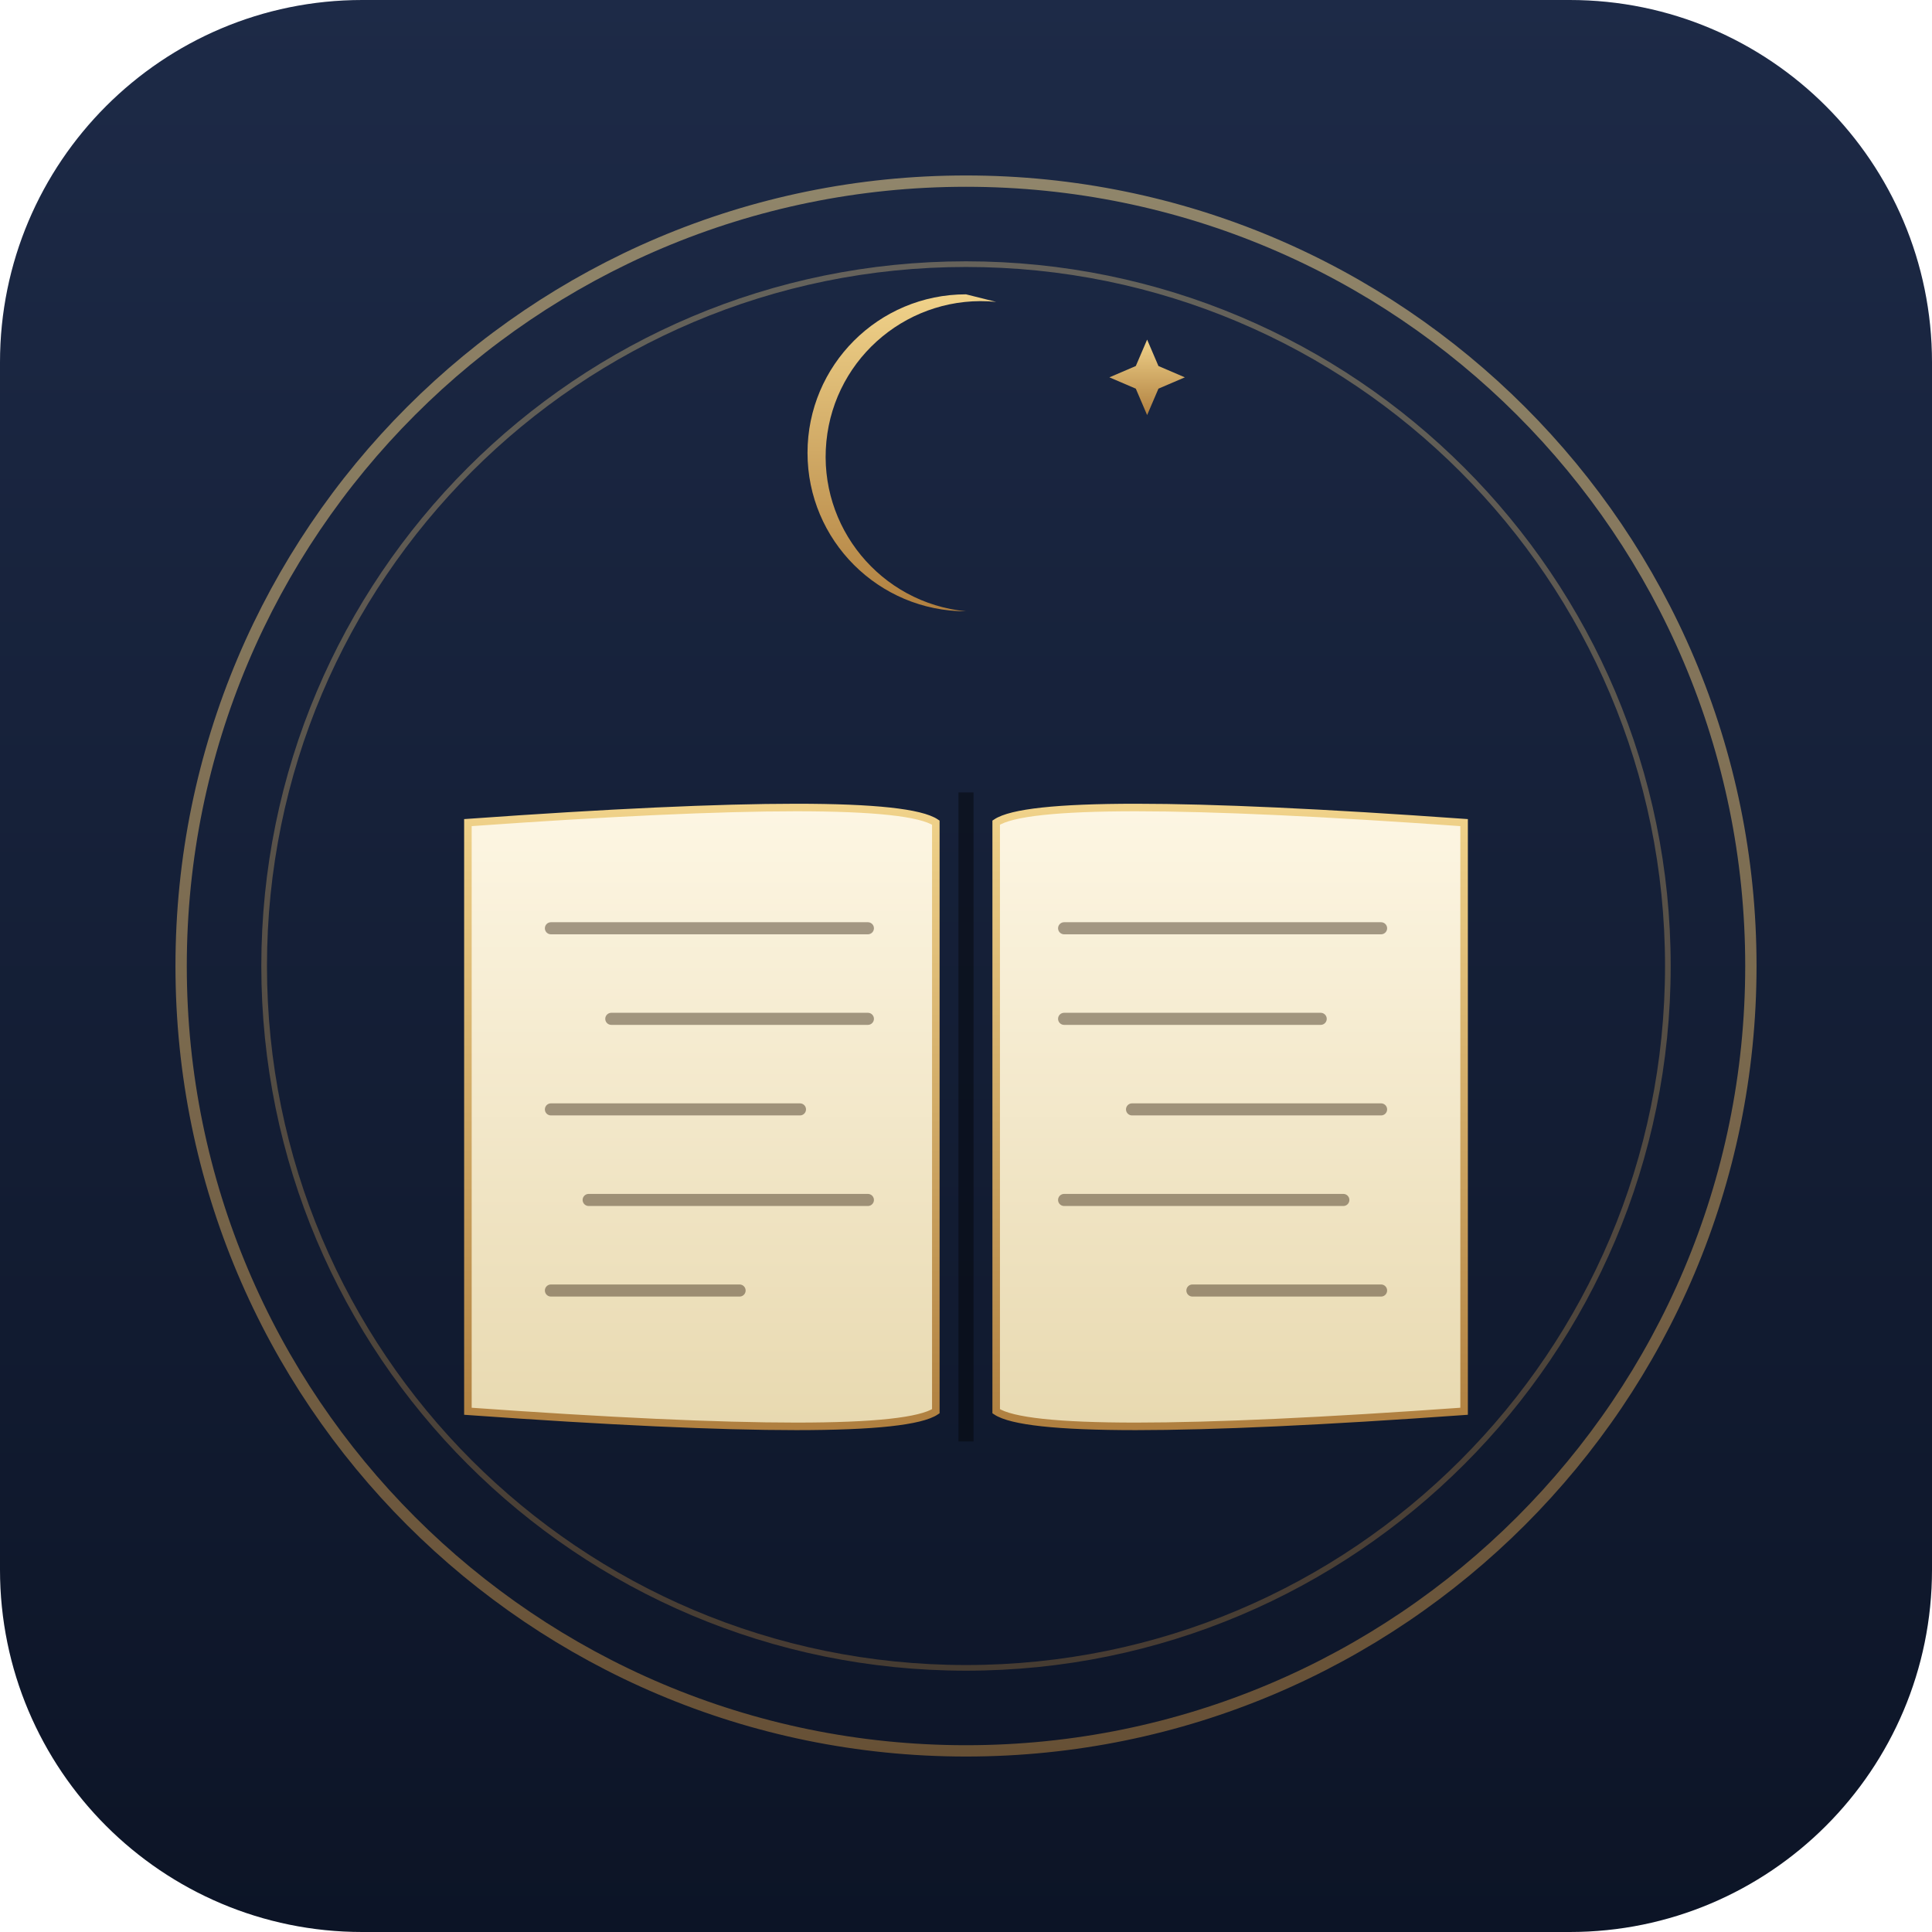
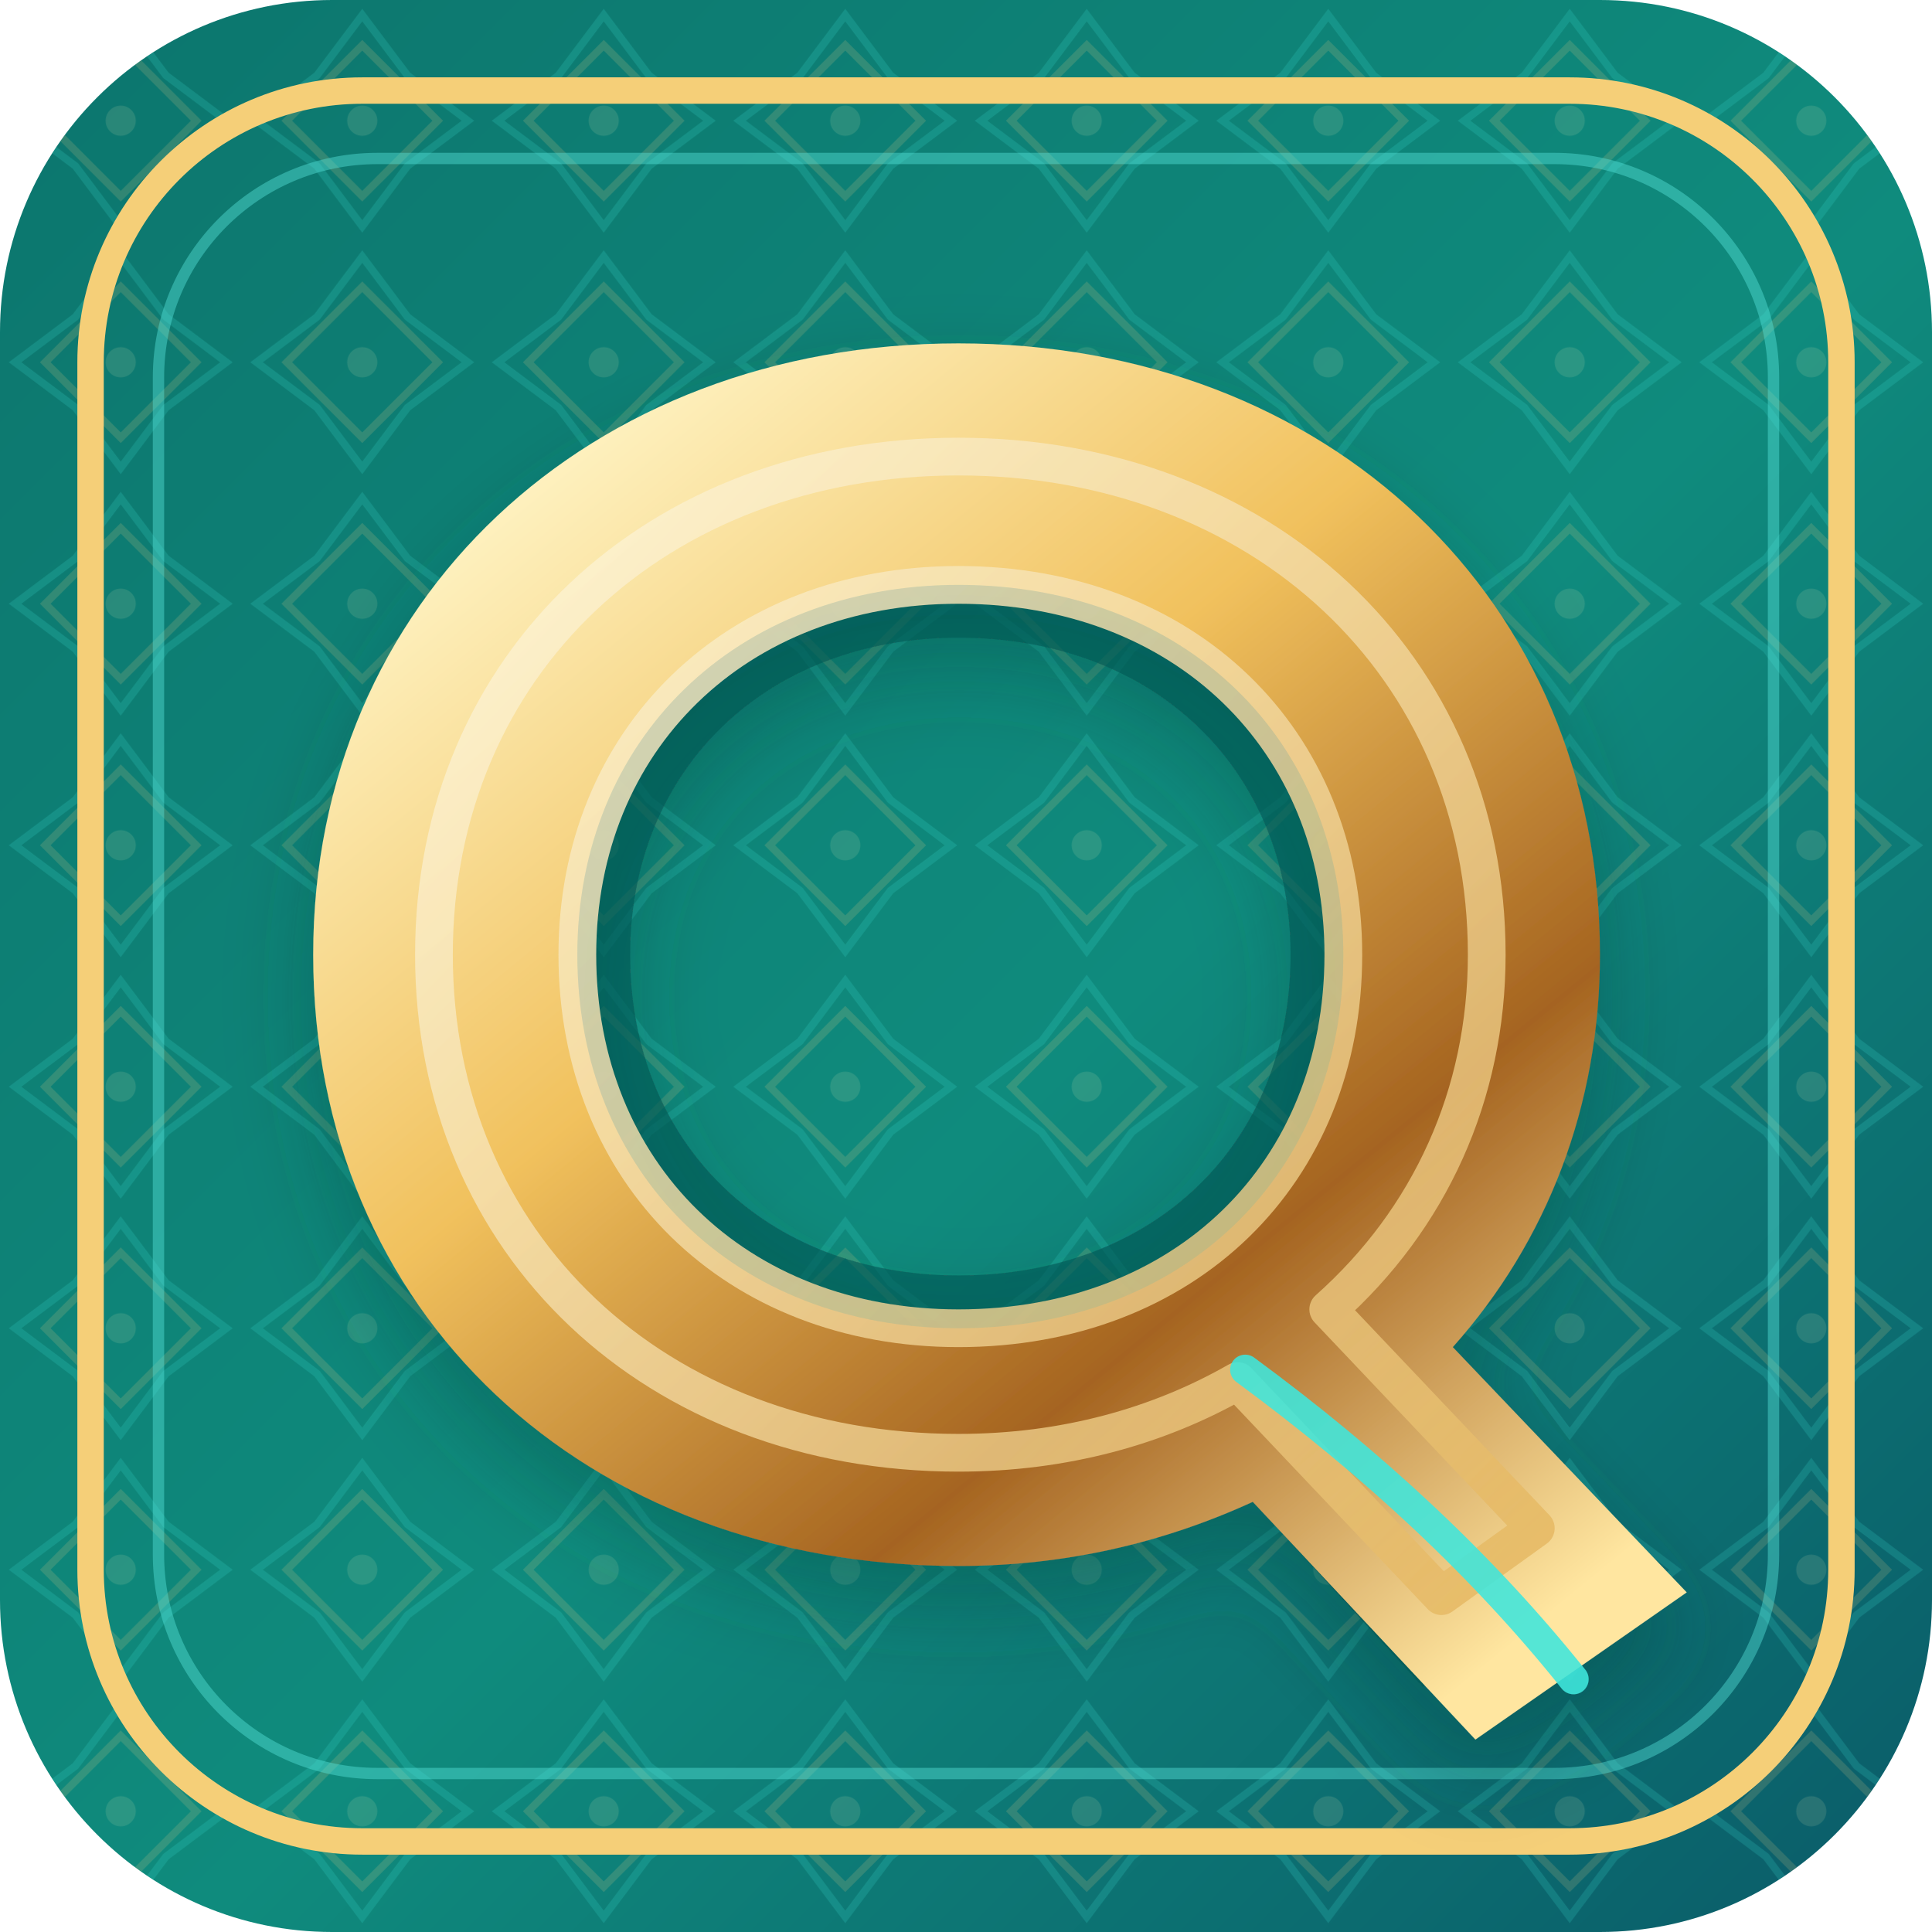
<svg xmlns="http://www.w3.org/2000/svg" viewBox="0 0 512 512" role="img" aria-label="QuranAtlas">
  <defs>
-     <linearGradient id="qa-bg" x1="0" y1="0" x2="0" y2="1">
-       <stop offset="0" stop-color="#1d2a47" />
-       <stop offset="1" stop-color="#0c1426" />
+     <linearGradient id="qa-field" x1="0" y1="0" x2="1" y2="1">
+       <stop offset="0" stop-color="#0c756d" />
+       <stop offset="0.55" stop-color="#0f8b7d" />
+       <stop offset="1" stop-color="#0a5a68" />
    </linearGradient>
-     <linearGradient id="qa-gold" x1="0" y1="0" x2="0" y2="1">
-       <stop offset="0" stop-color="#f0d28a" />
-       <stop offset="1" stop-color="#b08040" />
+     <linearGradient id="qa-gold" x1="0.16" y1="0.06" x2="0.86" y2="0.94">
+       <stop offset="0" stop-color="#fff5c7" />
+       <stop offset="0.36" stop-color="#f1c15d" />
+       <stop offset="0.7" stop-color="#a56420" />
+       <stop offset="1" stop-color="#ffe6a0" />
    </linearGradient>
-     <linearGradient id="qa-page" x1="0" y1="0" x2="0" y2="1">
-       <stop offset="0" stop-color="#fdf6e3" />
-       <stop offset="1" stop-color="#e8d9b0" />
+     <linearGradient id="qa-ivory" x1="0" y1="0" x2="1" y2="1">
+       <stop offset="0" stop-color="#fff9df" />
+       <stop offset="1" stop-color="#e4b65f" />
    </linearGradient>
+     <pattern id="qa-mosaic" width="64" height="64" patternUnits="userSpaceOnUse">
+       <path d="M32 4 44 20 60 32 44 44 32 60 20 44 4 32 20 20Z" fill="none" stroke="#3ee6dc" stroke-opacity="0.18" stroke-width="2" />
+       <path d="M32 12 52 32 32 52 12 32Z" fill="none" stroke="#f6d384" stroke-opacity="0.16" stroke-width="2" />
+       <circle cx="32" cy="32" r="4" fill="#fff2bd" fill-opacity="0.12" />
+     </pattern>
+     <filter id="qa-shadow" x="-20%" y="-20%" width="140%" height="140%">
+       <feDropShadow dx="0" dy="11" stdDeviation="11" flood-color="#064442" flood-opacity="0.34" />
+     </filter>
  </defs>
-   <rect width="512" height="512" rx="96" ry="96" fill="url(#qa-bg)" />
-   <circle cx="256" cy="256" r="208" stroke="url(#qa-gold)" stroke-width="3" fill="none" opacity="0.55" />
-   <circle cx="256" cy="256" r="186" stroke="url(#qa-gold)" stroke-width="1.5" fill="none" opacity="0.35" />
-   <g transform="translate(256 116)">
-     <path d="M 0 -38 A 42 42 0 1 0 0 46 A 32 32 0 1 1 8 -36 Z" fill="url(#qa-gold)" />
-   </g>
-   <g transform="translate(256 296)">
-     <rect x="-2" y="-86" width="4" height="172" fill="#000" opacity="0.4" />
-     <path d="M -132 -78 Q -20 -86 -8 -78 L -8 78 Q -20 86 -132 78 Z" fill="url(#qa-page)" stroke="url(#qa-gold)" stroke-width="2" />
-     <path d="M 8 -78 Q 20 -86 132 -78 L 132 78 Q 20 86 8 78 Z" fill="url(#qa-page)" stroke="url(#qa-gold)" stroke-width="2" />
-     <g stroke="#3a2a18" stroke-width="3.2" stroke-linecap="round" opacity="0.45">
-       <line x1="-110" y1="-50" x2="-26" y2="-50" />
-       <line x1="-94" y1="-26" x2="-26" y2="-26" />
-       <line x1="-110" y1="-2" x2="-44" y2="-2" />
-       <line x1="-100" y1="22" x2="-26" y2="22" />
-       <line x1="-110" y1="46" x2="-60" y2="46" />
-     </g>
-     <g stroke="#3a2a18" stroke-width="3.2" stroke-linecap="round" opacity="0.45">
-       <line x1="26" y1="-50" x2="110" y2="-50" />
-       <line x1="26" y1="-26" x2="94" y2="-26" />
-       <line x1="44" y1="-2" x2="110" y2="-2" />
-       <line x1="26" y1="22" x2="100" y2="22" />
-       <line x1="60" y1="46" x2="110" y2="46" />
-     </g>
-   </g>
-   <g transform="translate(304 100)" fill="url(#qa-gold)">
-     <path d="M 0 -10 L 3 -3 L 10 0 L 3 3 L 0 10 L -3 3 L -10 0 L -3 -3 Z" />
+   <rect width="512" height="512" rx="88" fill="url(#qa-field)" />
+   <rect width="512" height="512" rx="88" fill="url(#qa-mosaic)" />
+   <rect x="24" y="24" width="464" height="464" rx="72" fill="none" stroke="#f5cf78" stroke-width="7" />
+   <rect x="42" y="42" width="428" height="428" rx="58" fill="none" stroke="#59e7dd" stroke-opacity="0.42" stroke-width="3" />
+   <g filter="url(#qa-shadow)">
+     <path d="M254 102c-91 0-158 63-158 151 0 89 66 151 158 151 25 0 49-5 70-15l53 58 55-34-57-60c24-27 37-61 37-100 0-88-67-151-158-151Zm0 67c52 0 88 35 88 84 0 50-36 85-88 85-51 0-87-35-87-85 0-49 36-84 87-84Z" fill="#075653" opacity="0.62" />
+     <path d="M254 91c-98 0-171 68-171 162 0 95 72 162 171 162 28 0 54-6 78-17l59 63 56-39-62-65c25-28 39-64 39-104 0-94-72-162-170-162Zm0 64c60 0 102 41 102 98 0 58-42 99-102 99-59 0-101-41-101-99 0-57 42-98 101-98Z" fill="url(#qa-gold)" />
+     <path d="M254 121c-80 0-139 55-139 132s59 132 139 132c28 0 53-7 74-19l54 57 25-18-55-58c27-24 42-57 42-94 0-77-60-132-140-132Zm0 34c60 0 102 41 102 98 0 58-42 99-102 99-59 0-101-41-101-99 0-57 42-98 101-98Z" fill="none" stroke="url(#qa-ivory)" stroke-linejoin="round" stroke-width="10" opacity="0.82" />
+     <path d="M330 363c34 25 63 52 87 82" fill="none" stroke="#3ee6dc" stroke-linecap="round" stroke-width="8" opacity="0.88" />
  </g>
</svg>
